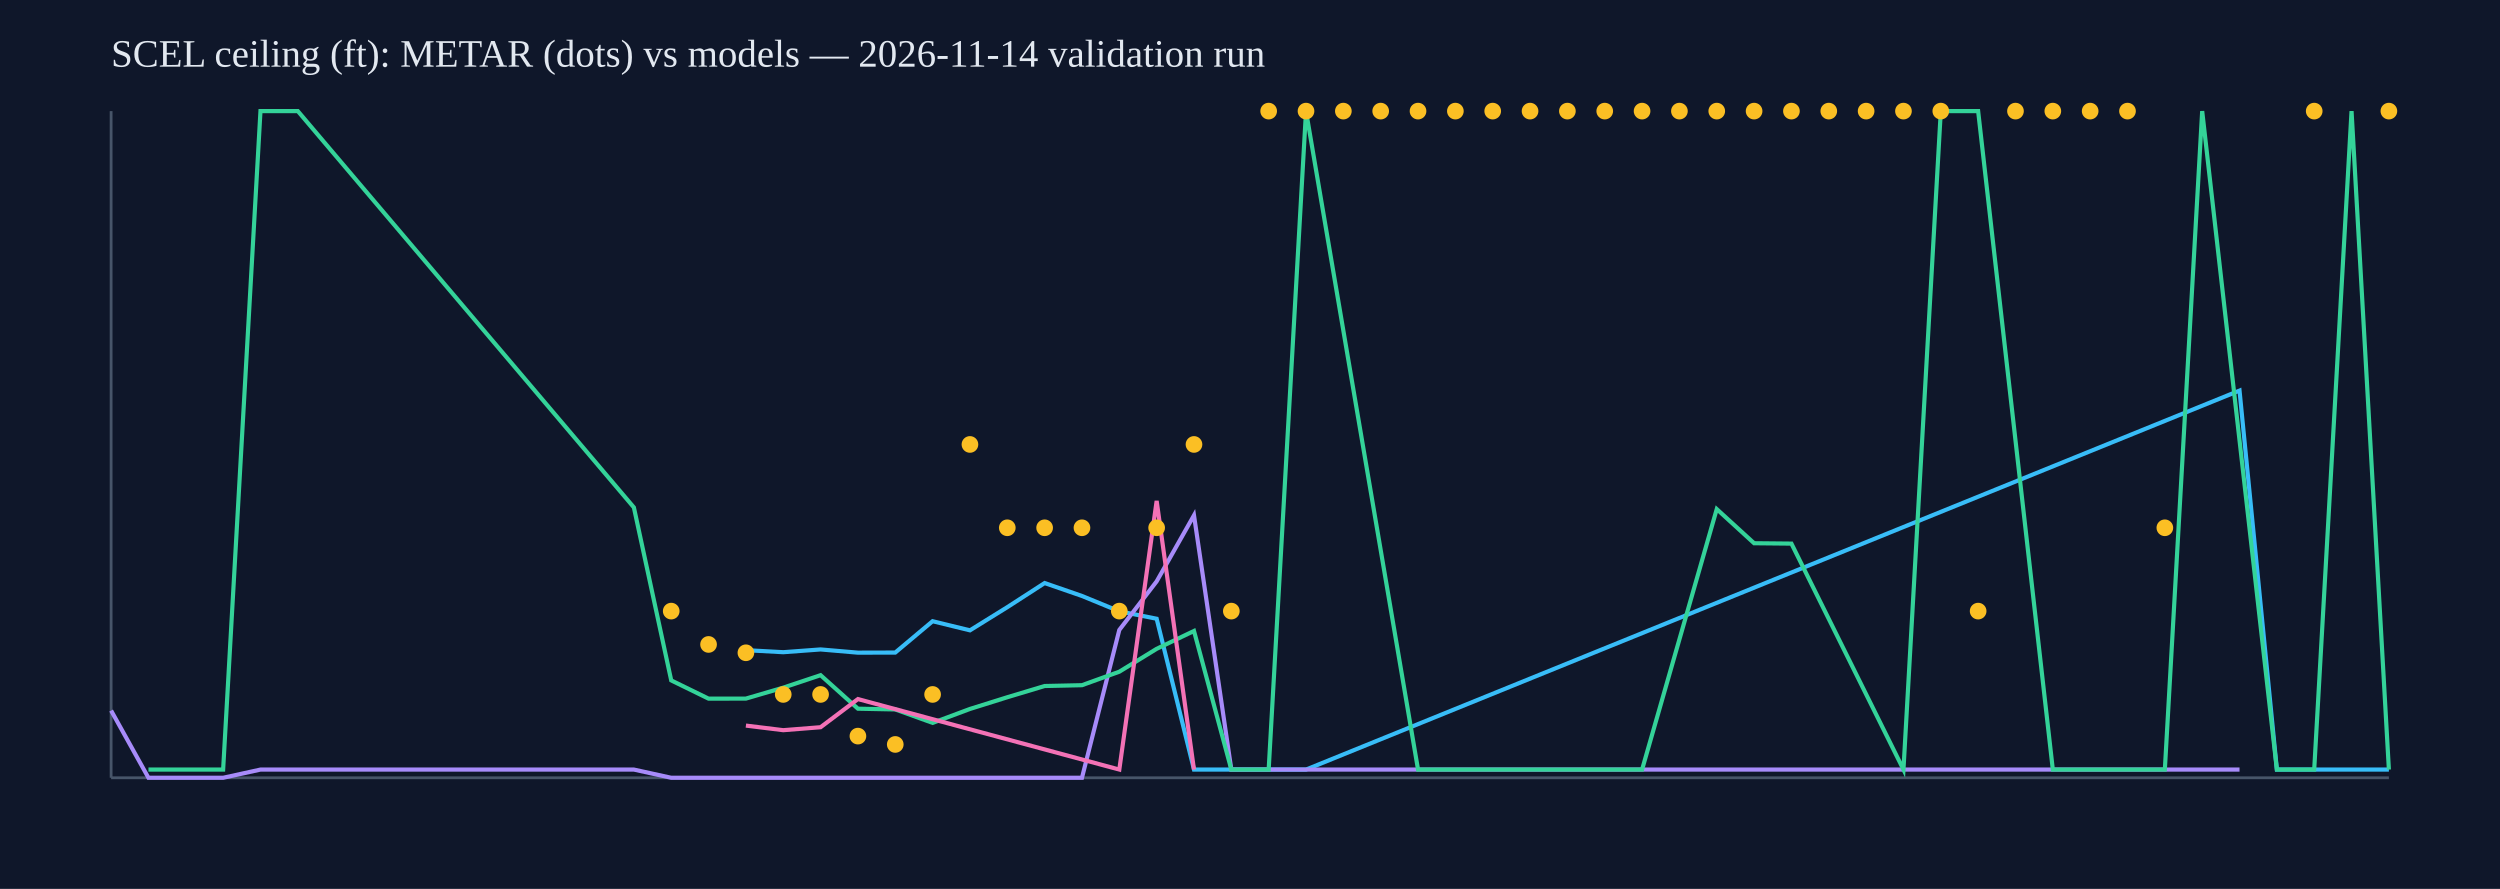
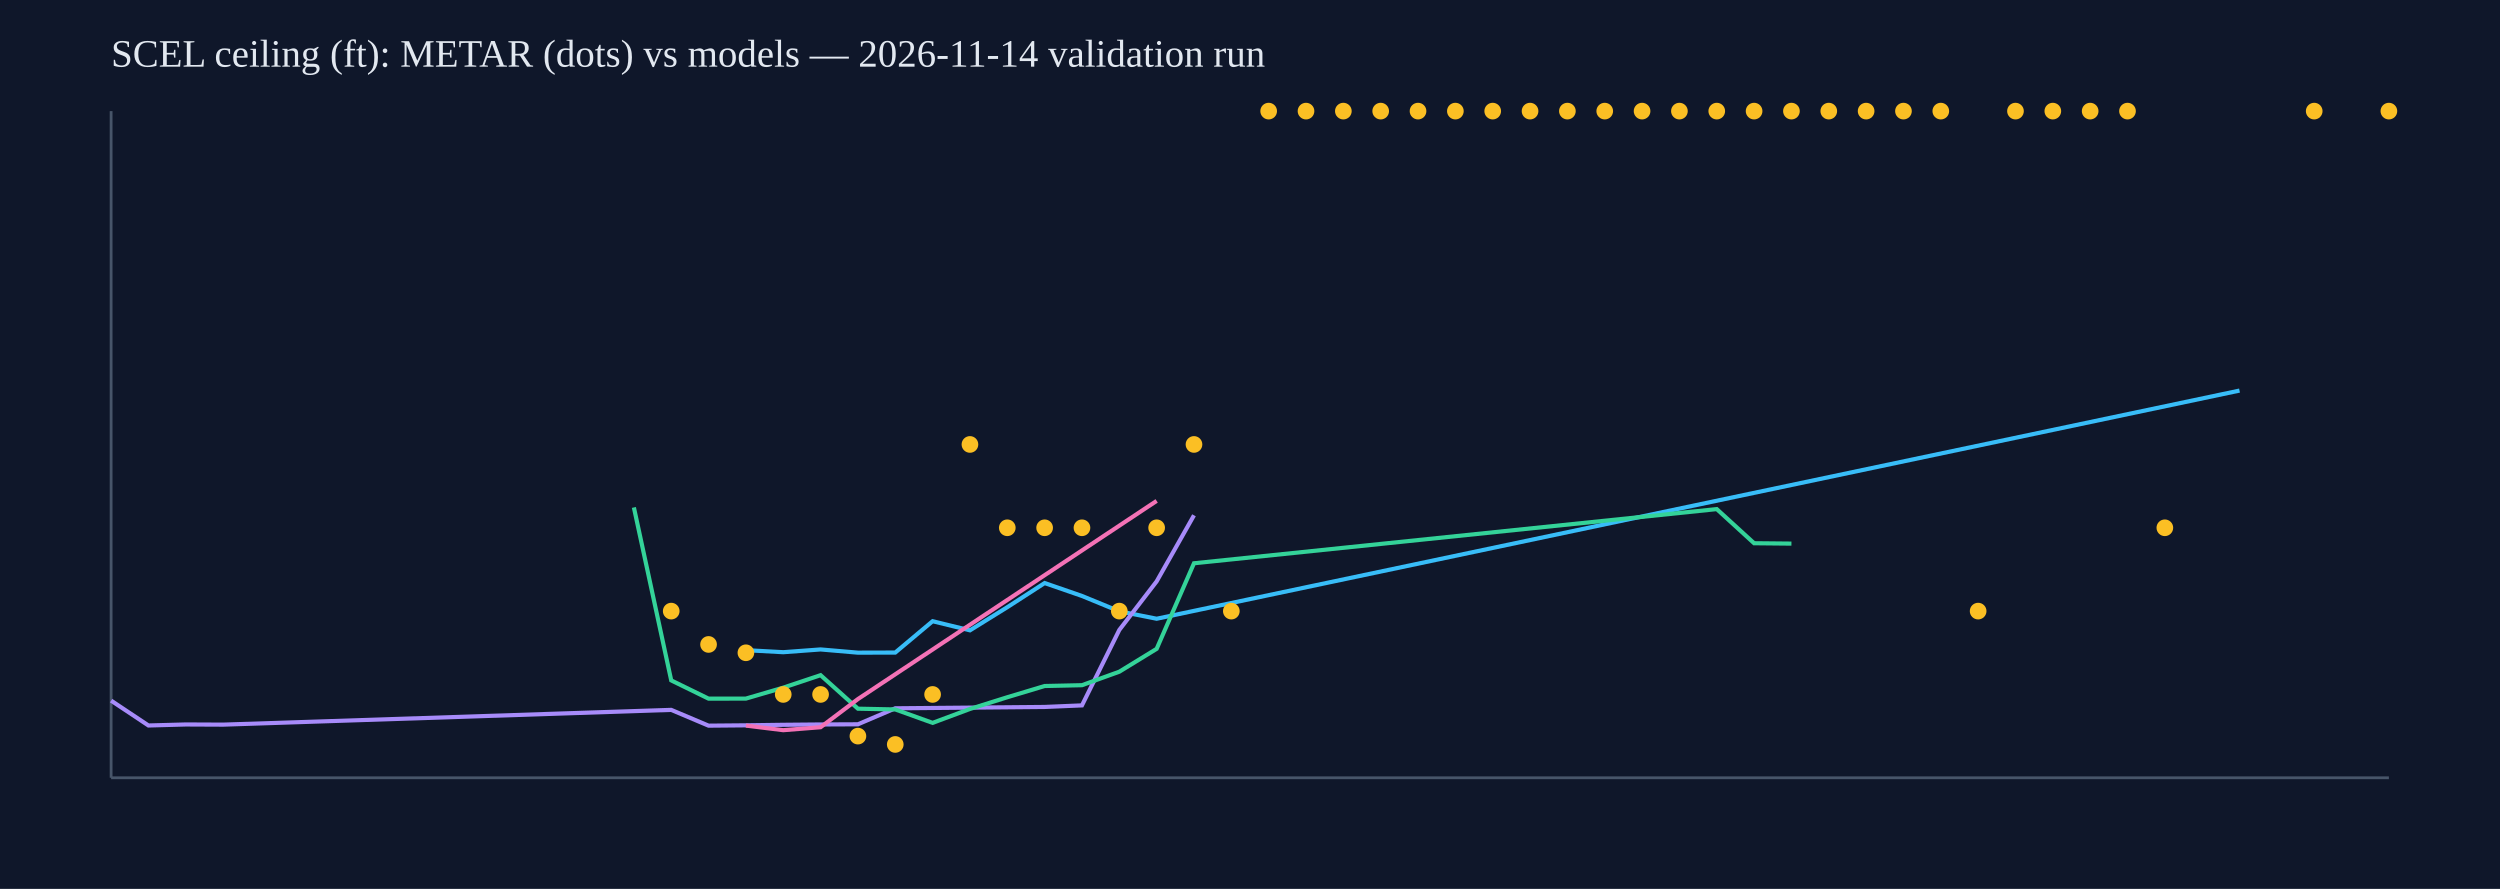
<svg xmlns="http://www.w3.org/2000/svg" width="900" height="320" viewBox="0 0 900 320">
  <rect width="100%" height="100%" fill="#0f172a" />
  <text x="40" y="24" fill="#e2e8f0" font-size="14">SCEL ceiling (ft): METAR (dots) vs models — 2026-11-14 validation run</text>
  <line x1="40" y1="280" x2="860" y2="280" stroke="#475569" />
  <line x1="40" y1="40" x2="40" y2="280" stroke="#475569" />
-   <path d="M 268.525 234.06 L 281.967 234.792 L 295.41 233.799 L 308.852 234.957 L 322.295 234.919 L 335.738 223.638 L 349.18 226.923 L 362.623 218.587 L 376.066 209.897 L 389.508 214.547 L 402.951 220.07 L 416.393 222.747 L 429.836 277.047 L 443.279 277.047 L 456.721 277.047 L 470.164 277.047 L 806.23 140.605 L 819.672 277.047 L 833.115 277.047 L 846.557 277.047 L 860 277.047" fill="none" stroke="#38bdf8" stroke-width="1.5" />
-   <path d="M 40 255.802 L 53.443 280 L 66.885 280 L 80.328 280 L 93.77 277.047 L 107.213 277.047 L 120.656 277.047 L 228.197 277.047 L 241.639 280 L 255.082 280 L 268.525 280 L 281.967 280 L 295.41 280 L 308.852 280 L 322.295 280 L 376.066 280 L 389.508 280 L 402.951 226.779 L 416.393 209.294 L 429.836 185.508 L 443.279 277.047 L 752.459 277.047 L 765.902 277.047 L 779.344 277.047 L 792.787 277.047 L 806.23 277.047" fill="none" stroke="#a78bfa" stroke-width="1.5" />
-   <path d="M 53.443 277.047 L 66.885 277.047 L 80.328 277.047 L 93.77 40 L 107.213 40 L 228.197 182.679 L 241.639 244.942 L 255.082 251.514 L 268.525 251.494 L 281.967 247.555 L 295.41 243.063 L 308.852 255.127 L 322.295 255.399 L 335.738 260.233 L 349.18 255.225 L 362.623 251.008 L 376.066 246.964 L 389.508 246.669 L 402.951 241.814 L 416.393 233.577 L 429.836 227.146 L 443.279 277.047 L 456.721 277.047 L 470.164 40 L 510.492 277.047 L 523.934 277.047 L 537.377 277.047 L 550.82 277.047 L 564.262 277.047 L 577.705 277.047 L 591.148 277.047 L 618.033 183.276 L 631.475 195.563 L 644.918 195.699 L 685.246 277.047 L 698.689 40 L 712.131 40 L 739.016 277.047 L 752.459 277.047 L 765.902 277.047 L 779.344 277.047 L 792.787 40 L 819.672 277.047 L 833.115 277.047 L 846.557 40 L 860 277.047" fill="none" stroke="#34d399" stroke-width="1.5" />
-   <path d="M 268.525 261.21 L 281.967 262.867 L 295.41 261.799 L 308.852 251.664 L 402.951 277.047 L 416.393 180.32 L 429.836 277.047" fill="none" stroke="#f472b6" stroke-width="1.5" />
+   <path d="M 268.525 234.06 L 281.967 234.792 L 295.41 233.799 L 308.852 234.957 L 322.295 234.919 L 335.738 223.638 L 349.18 226.923 L 362.623 218.587 L 376.066 209.897 L 389.508 214.547 L 402.951 220.07 L 416.393 222.747 L 806.23 140.605" fill="none" stroke="#38bdf8" stroke-width="1.5" />
+   <path d="M 40 252.225 L 53.443 261.176 L 66.885 260.807 L 80.328 260.869 L 241.639 255.556 L 255.082 261.238 L 268.525 261.115 L 281.967 260.93 L 295.41 260.807 L 308.852 260.746 L 322.295 254.989 L 376.066 254.503 L 389.508 253.937 L 402.951 226.779 L 416.393 209.294 L 429.836 185.508" fill="none" stroke="#a78bfa" stroke-width="1.5" />
+   <path d="M 228.197 182.679 L 241.639 244.942 L 255.082 251.514 L 268.525 251.494 L 281.967 247.555 L 295.41 243.063 L 308.852 255.127 L 322.295 255.399 L 335.738 260.233 L 349.18 255.225 L 362.623 251.008 L 376.066 246.964 L 389.508 246.669 L 402.951 241.814 L 416.393 233.577 L 429.836 202.779 L 618.033 183.276 L 631.475 195.563 L 644.918 195.699" fill="none" stroke="#34d399" stroke-width="1.5" />
+   <path d="M 268.525 261.21 L 281.967 262.867 L 295.41 261.799 L 308.852 251.664 L 416.393 180.32" fill="none" stroke="#f472b6" stroke-width="1.5" />
  <circle cx="241.639" cy="220" r="3" fill="#fbbf24" />
  <circle cx="255.082" cy="232" r="3" fill="#fbbf24" />
  <circle cx="268.525" cy="235" r="3" fill="#fbbf24" />
  <circle cx="281.967" cy="250" r="3" fill="#fbbf24" />
  <circle cx="295.41" cy="250" r="3" fill="#fbbf24" />
  <circle cx="308.852" cy="265" r="3" fill="#fbbf24" />
  <circle cx="322.295" cy="268" r="3" fill="#fbbf24" />
  <circle cx="335.738" cy="250" r="3" fill="#fbbf24" />
  <circle cx="349.18" cy="160" r="3" fill="#fbbf24" />
  <circle cx="362.623" cy="190" r="3" fill="#fbbf24" />
  <circle cx="376.066" cy="190" r="3" fill="#fbbf24" />
  <circle cx="389.508" cy="190" r="3" fill="#fbbf24" />
  <circle cx="402.951" cy="220" r="3" fill="#fbbf24" />
  <circle cx="416.393" cy="190" r="3" fill="#fbbf24" />
  <circle cx="429.836" cy="160" r="3" fill="#fbbf24" />
  <circle cx="443.279" cy="220" r="3" fill="#fbbf24" />
  <circle cx="456.721" cy="40" r="3" fill="#fbbf24" />
  <circle cx="470.164" cy="40" r="3" fill="#fbbf24" />
  <circle cx="483.607" cy="40" r="3" fill="#fbbf24" />
  <circle cx="497.049" cy="40" r="3" fill="#fbbf24" />
  <circle cx="510.492" cy="40" r="3" fill="#fbbf24" />
  <circle cx="523.934" cy="40" r="3" fill="#fbbf24" />
  <circle cx="537.377" cy="40" r="3" fill="#fbbf24" />
  <circle cx="550.82" cy="40" r="3" fill="#fbbf24" />
  <circle cx="564.262" cy="40" r="3" fill="#fbbf24" />
  <circle cx="577.705" cy="40" r="3" fill="#fbbf24" />
  <circle cx="591.148" cy="40" r="3" fill="#fbbf24" />
  <circle cx="604.59" cy="40" r="3" fill="#fbbf24" />
  <circle cx="618.033" cy="40" r="3" fill="#fbbf24" />
  <circle cx="631.475" cy="40" r="3" fill="#fbbf24" />
  <circle cx="644.918" cy="40" r="3" fill="#fbbf24" />
  <circle cx="658.361" cy="40" r="3" fill="#fbbf24" />
  <circle cx="671.803" cy="40" r="3" fill="#fbbf24" />
  <circle cx="685.246" cy="40" r="3" fill="#fbbf24" />
  <circle cx="698.689" cy="40" r="3" fill="#fbbf24" />
  <circle cx="712.131" cy="220" r="3" fill="#fbbf24" />
  <circle cx="725.574" cy="40" r="3" fill="#fbbf24" />
  <circle cx="739.016" cy="40" r="3" fill="#fbbf24" />
  <circle cx="752.459" cy="40" r="3" fill="#fbbf24" />
  <circle cx="765.902" cy="40" r="3" fill="#fbbf24" />
  <circle cx="779.344" cy="190" r="3" fill="#fbbf24" />
  <circle cx="833.115" cy="40" r="3" fill="#fbbf24" />
  <circle cx="860" cy="40" r="3" fill="#fbbf24" />
</svg>
